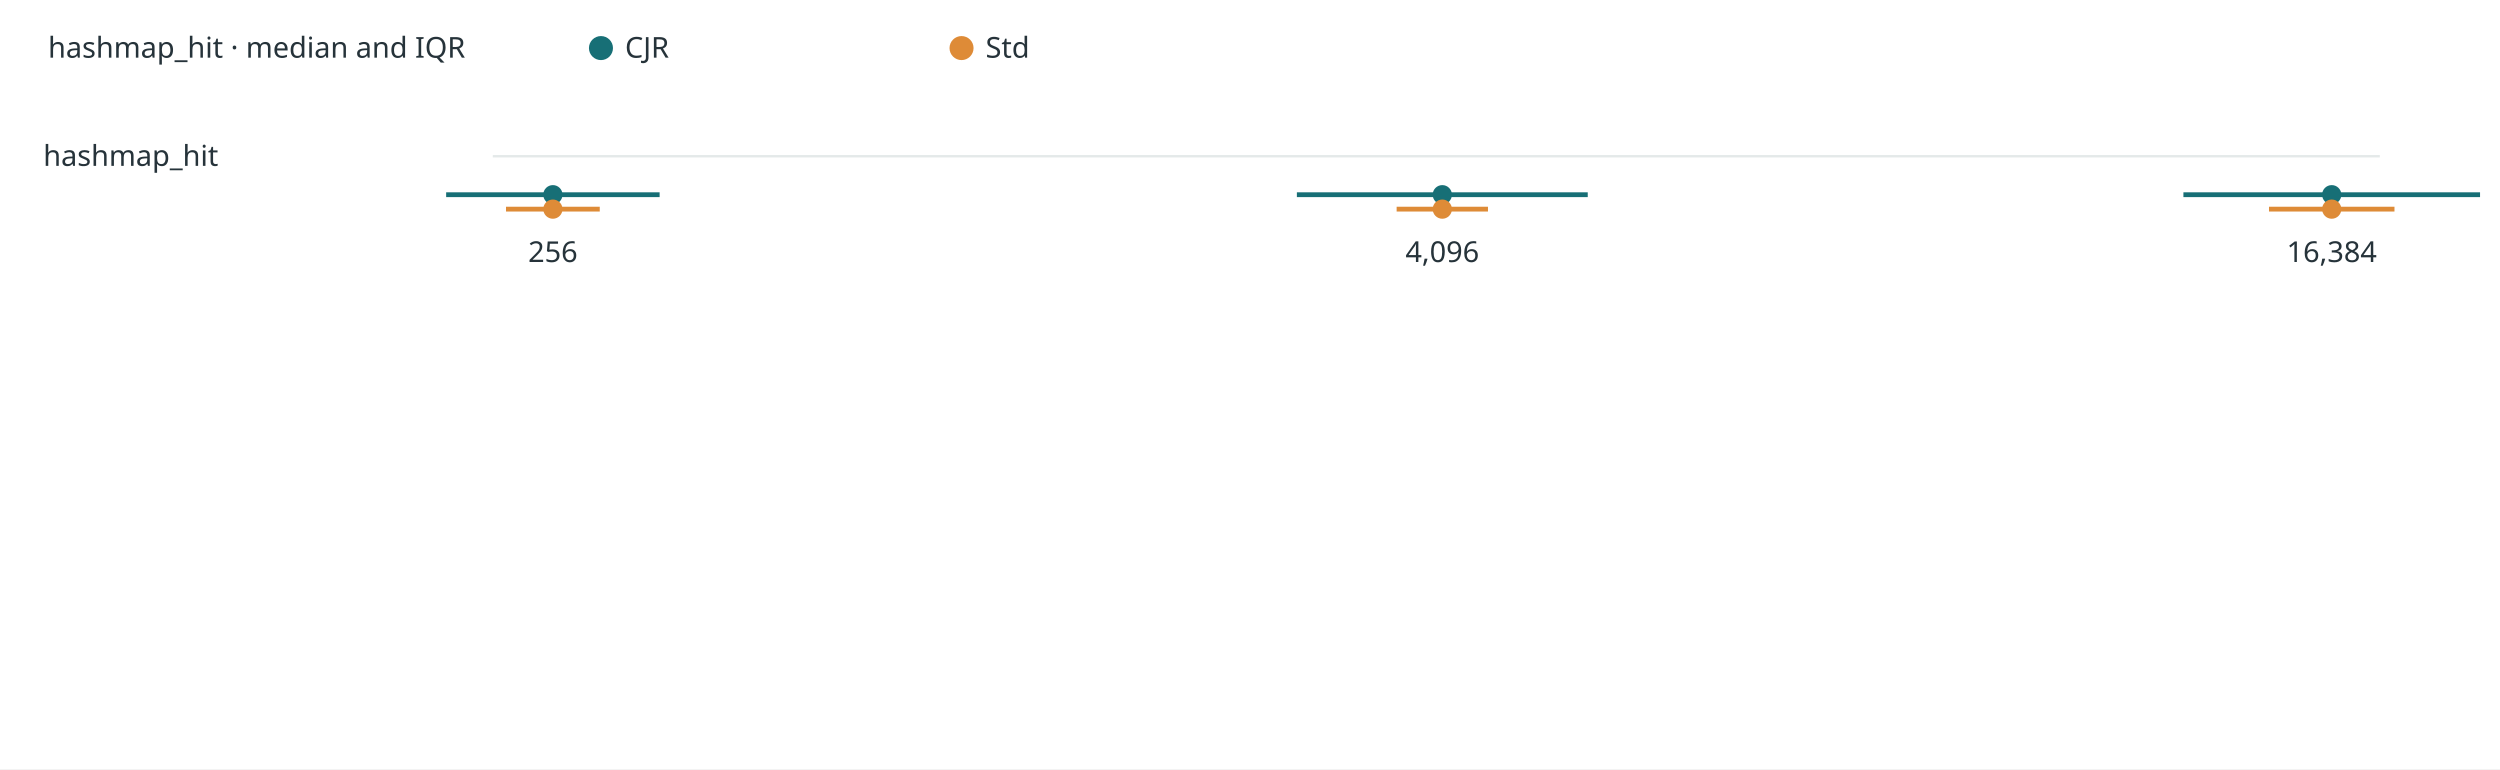
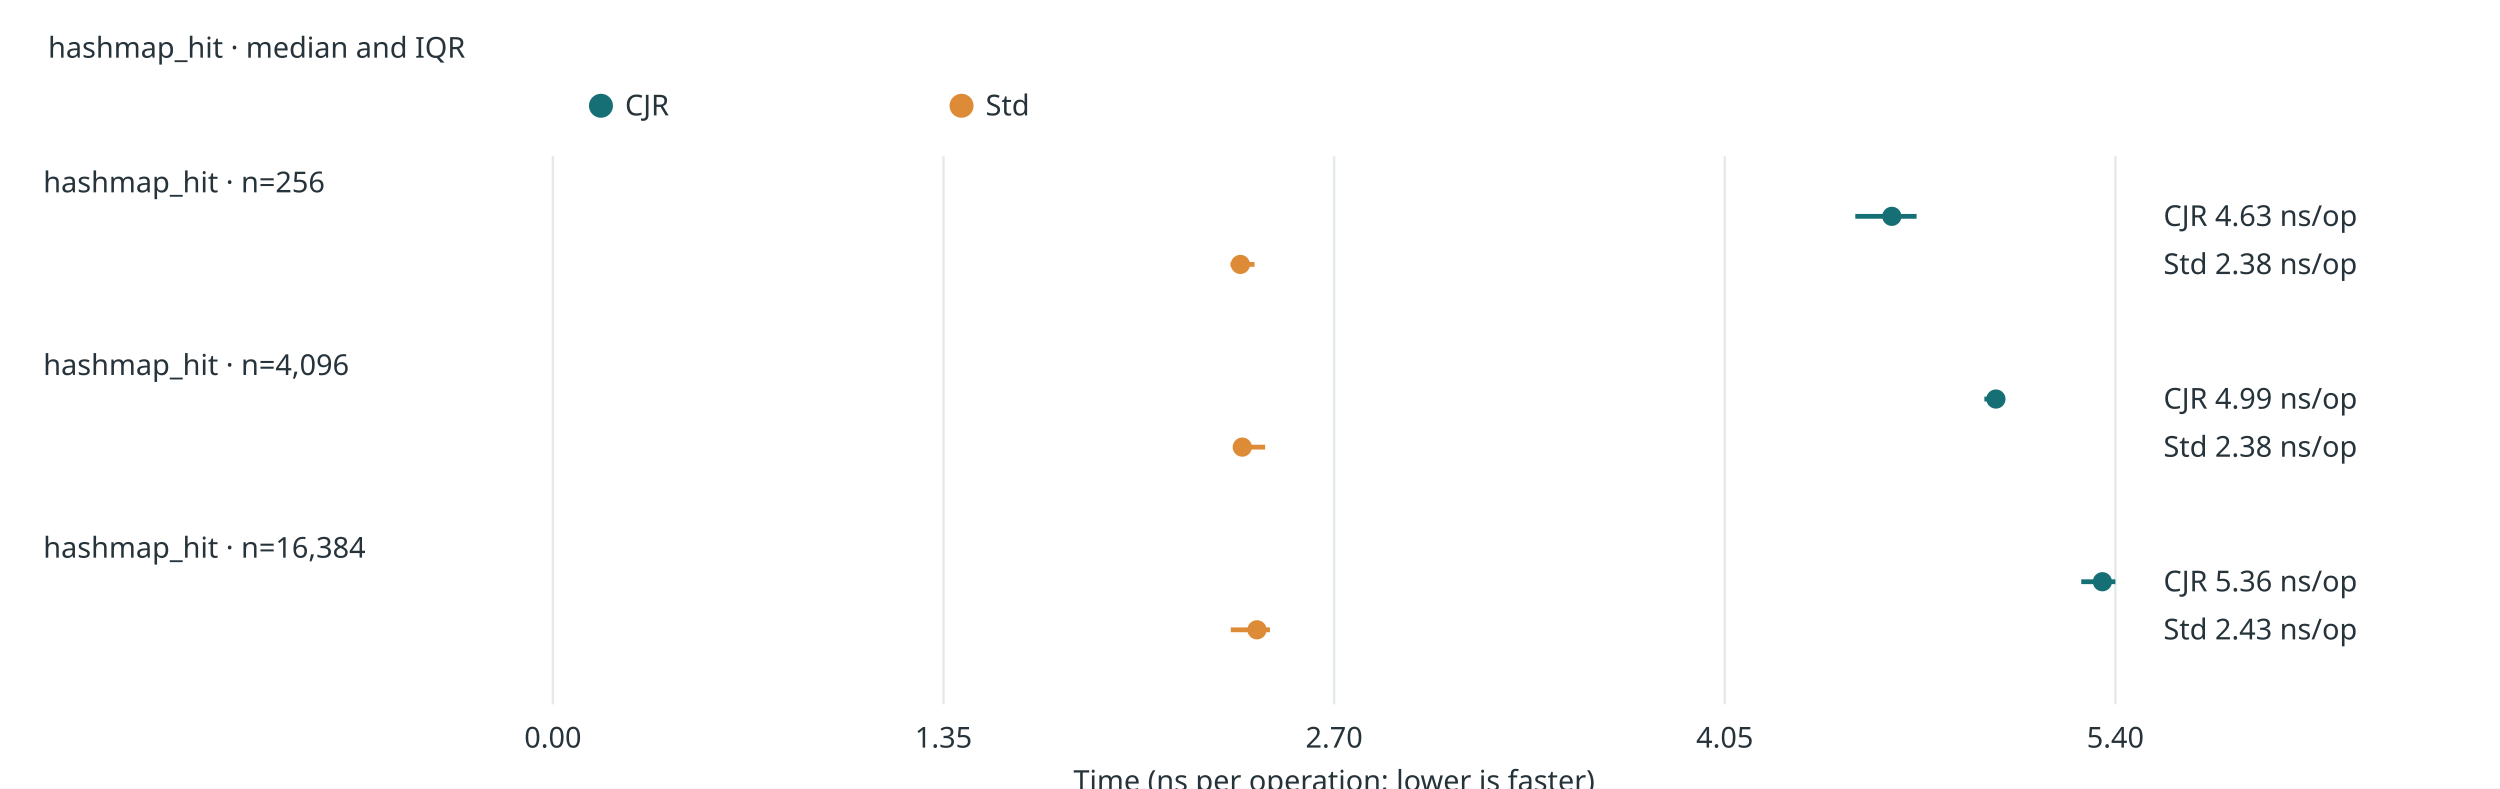
- <svg xmlns="http://www.w3.org/2000/svg" viewBox="0 0 1040 320" role="img">
+ <svg xmlns="http://www.w3.org/2000/svg" viewBox="0 0 1040 328" role="img">
  <style>text{font:12px system-ui;fill:#26333a}.axis{stroke:#9aa7aa}.grid{stroke:#e4e9e9}</style>
  <rect width="100%" height="100%" fill="white" />
  <text x="20" y="24" font-size="17">hashmap_hit · median and IQR</text>
-   <circle cx="250" cy="20" r="5" fill="#176f76" />
-   <text x="260" y="24">CJR</text>
-   <circle cx="400" cy="20" r="5" fill="#de8b37" />
-   <text x="410" y="24">Std</text>
-   <text x="18" y="69">hashmap_hit</text>
-   <path d="M 205 65 H 990" class="grid" />
-   <path d="M 908.3 81 H 1031.7" stroke="#176f76" stroke-width="2" />
-   <circle cx="970.0" cy="81" r="4" fill="#176f76" />
-   <path d="M 185.6 81 H 274.4" stroke="#176f76" stroke-width="2" />
-   <circle cx="230.0" cy="81" r="4" fill="#176f76" />
-   <path d="M 539.5 81 H 660.5" stroke="#176f76" stroke-width="2" />
-   <circle cx="600.0" cy="81" r="4" fill="#176f76" />
-   <path d="M 943.9 87 H 996.1" stroke="#de8b37" stroke-width="2" />
-   <circle cx="970.0" cy="87" r="4" fill="#de8b37" />
-   <path d="M 210.5 87 H 249.5" stroke="#de8b37" stroke-width="2" />
-   <circle cx="230.0" cy="87" r="4" fill="#de8b37" />
-   <path d="M 581.0 87 H 619.0" stroke="#de8b37" stroke-width="2" />
-   <circle cx="600.0" cy="87" r="4" fill="#de8b37" />
-   <text x="230.0" y="109" text-anchor="middle">256</text>
-   <text x="600.0" y="109" text-anchor="middle">4,096</text>
-   <text x="970.0" y="109" text-anchor="middle">16,384</text>
+   <circle cx="250" cy="44" r="5" fill="#176f76" />
+   <text x="260" y="48">CJR</text>
+   <circle cx="400" cy="44" r="5" fill="#de8b37" />
+   <text x="410" y="48">Std</text>
+   <path d="M 230.0 65 V 293" class="grid" />
+   <text x="230.0" y="311" text-anchor="middle">0.00</text>
+   <path d="M 392.5 65 V 293" class="grid" />
+   <text x="392.5" y="311" text-anchor="middle">1.35</text>
+   <path d="M 555.0 65 V 293" class="grid" />
+   <text x="555.0" y="311" text-anchor="middle">2.70</text>
+   <path d="M 717.5 65 V 293" class="grid" />
+   <text x="717.5" y="311" text-anchor="middle">4.05</text>
+   <path d="M 880.0 65 V 293" class="grid" />
+   <text x="880.0" y="311" text-anchor="middle">5.40</text>
+   <text x="555" y="329" text-anchor="middle">Time (ns per operation; lower is faster)</text>
+   <text x="18" y="80">hashmap_hit · n=256</text>
+   <g>
+     <path d="M 771.8 90 H 797.3" stroke="#176f76" stroke-width="2" />
+     <circle cx="787.0" cy="90" r="4" fill="#176f76" />
+     <text x="900" y="94">CJR 4.63 ns/op</text>
+   </g>
+   <g>
+     <path d="M 511.9 110 H 521.9" stroke="#de8b37" stroke-width="2" />
+     <circle cx="516.0" cy="110" r="4" fill="#de8b37" />
+     <text x="900" y="114">Std 2.38 ns/op</text>
+   </g>
+   <text x="18" y="156">hashmap_hit · n=4,096</text>
+   <g>
+     <path d="M 825.5 166 H 832.1" stroke="#176f76" stroke-width="2" />
+     <circle cx="830.3" cy="166" r="4" fill="#176f76" />
+     <text x="900" y="170">CJR 4.99 ns/op</text>
+   </g>
+   <g>
+     <path d="M 512.9 186 H 526.3" stroke="#de8b37" stroke-width="2" />
+     <circle cx="516.8" cy="186" r="4" fill="#de8b37" />
+     <text x="900" y="190">Std 2.38 ns/op</text>
+   </g>
+   <text x="18" y="232">hashmap_hit · n=16,384</text>
+   <g>
+     <path d="M 865.8 242 H 880.0" stroke="#176f76" stroke-width="2" />
+     <circle cx="874.6" cy="242" r="4" fill="#176f76" />
+     <text x="900" y="246">CJR 5.36 ns/op</text>
+   </g>
+   <g>
+     <path d="M 512.0 262 H 528.3" stroke="#de8b37" stroke-width="2" />
+     <circle cx="522.9" cy="262" r="4" fill="#de8b37" />
+     <text x="900" y="266">Std 2.43 ns/op</text>
+   </g>
</svg>
